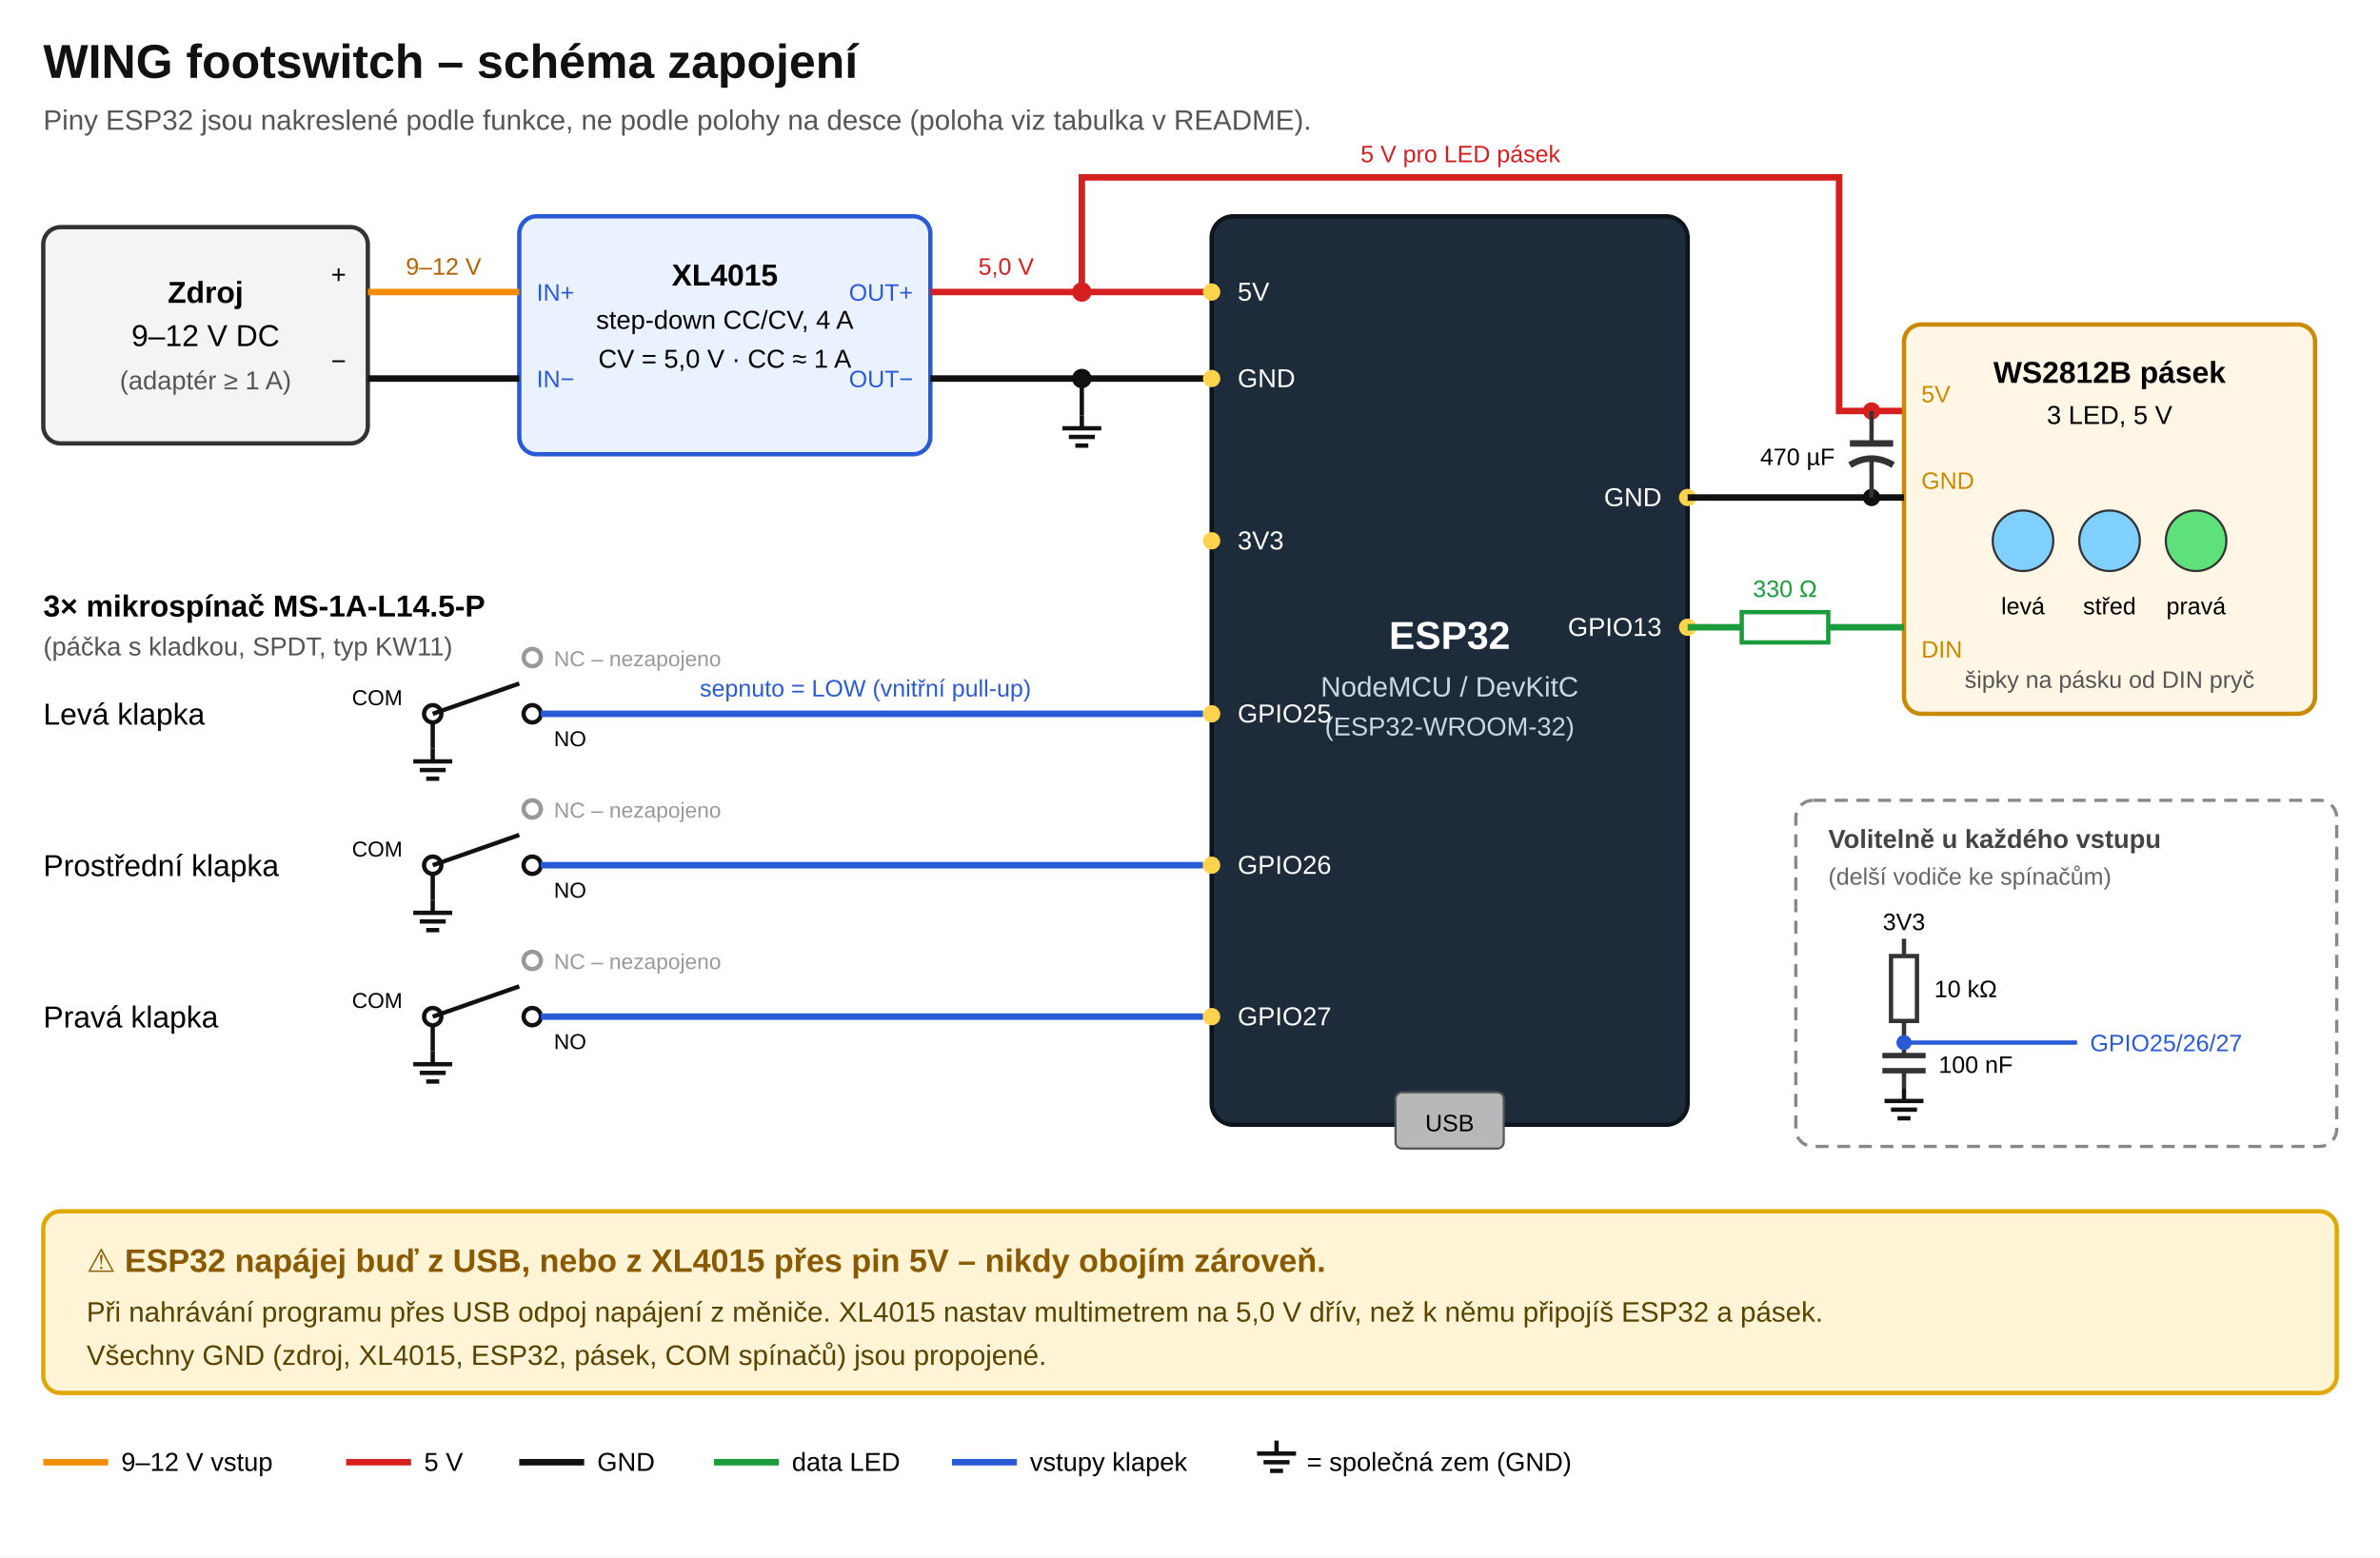
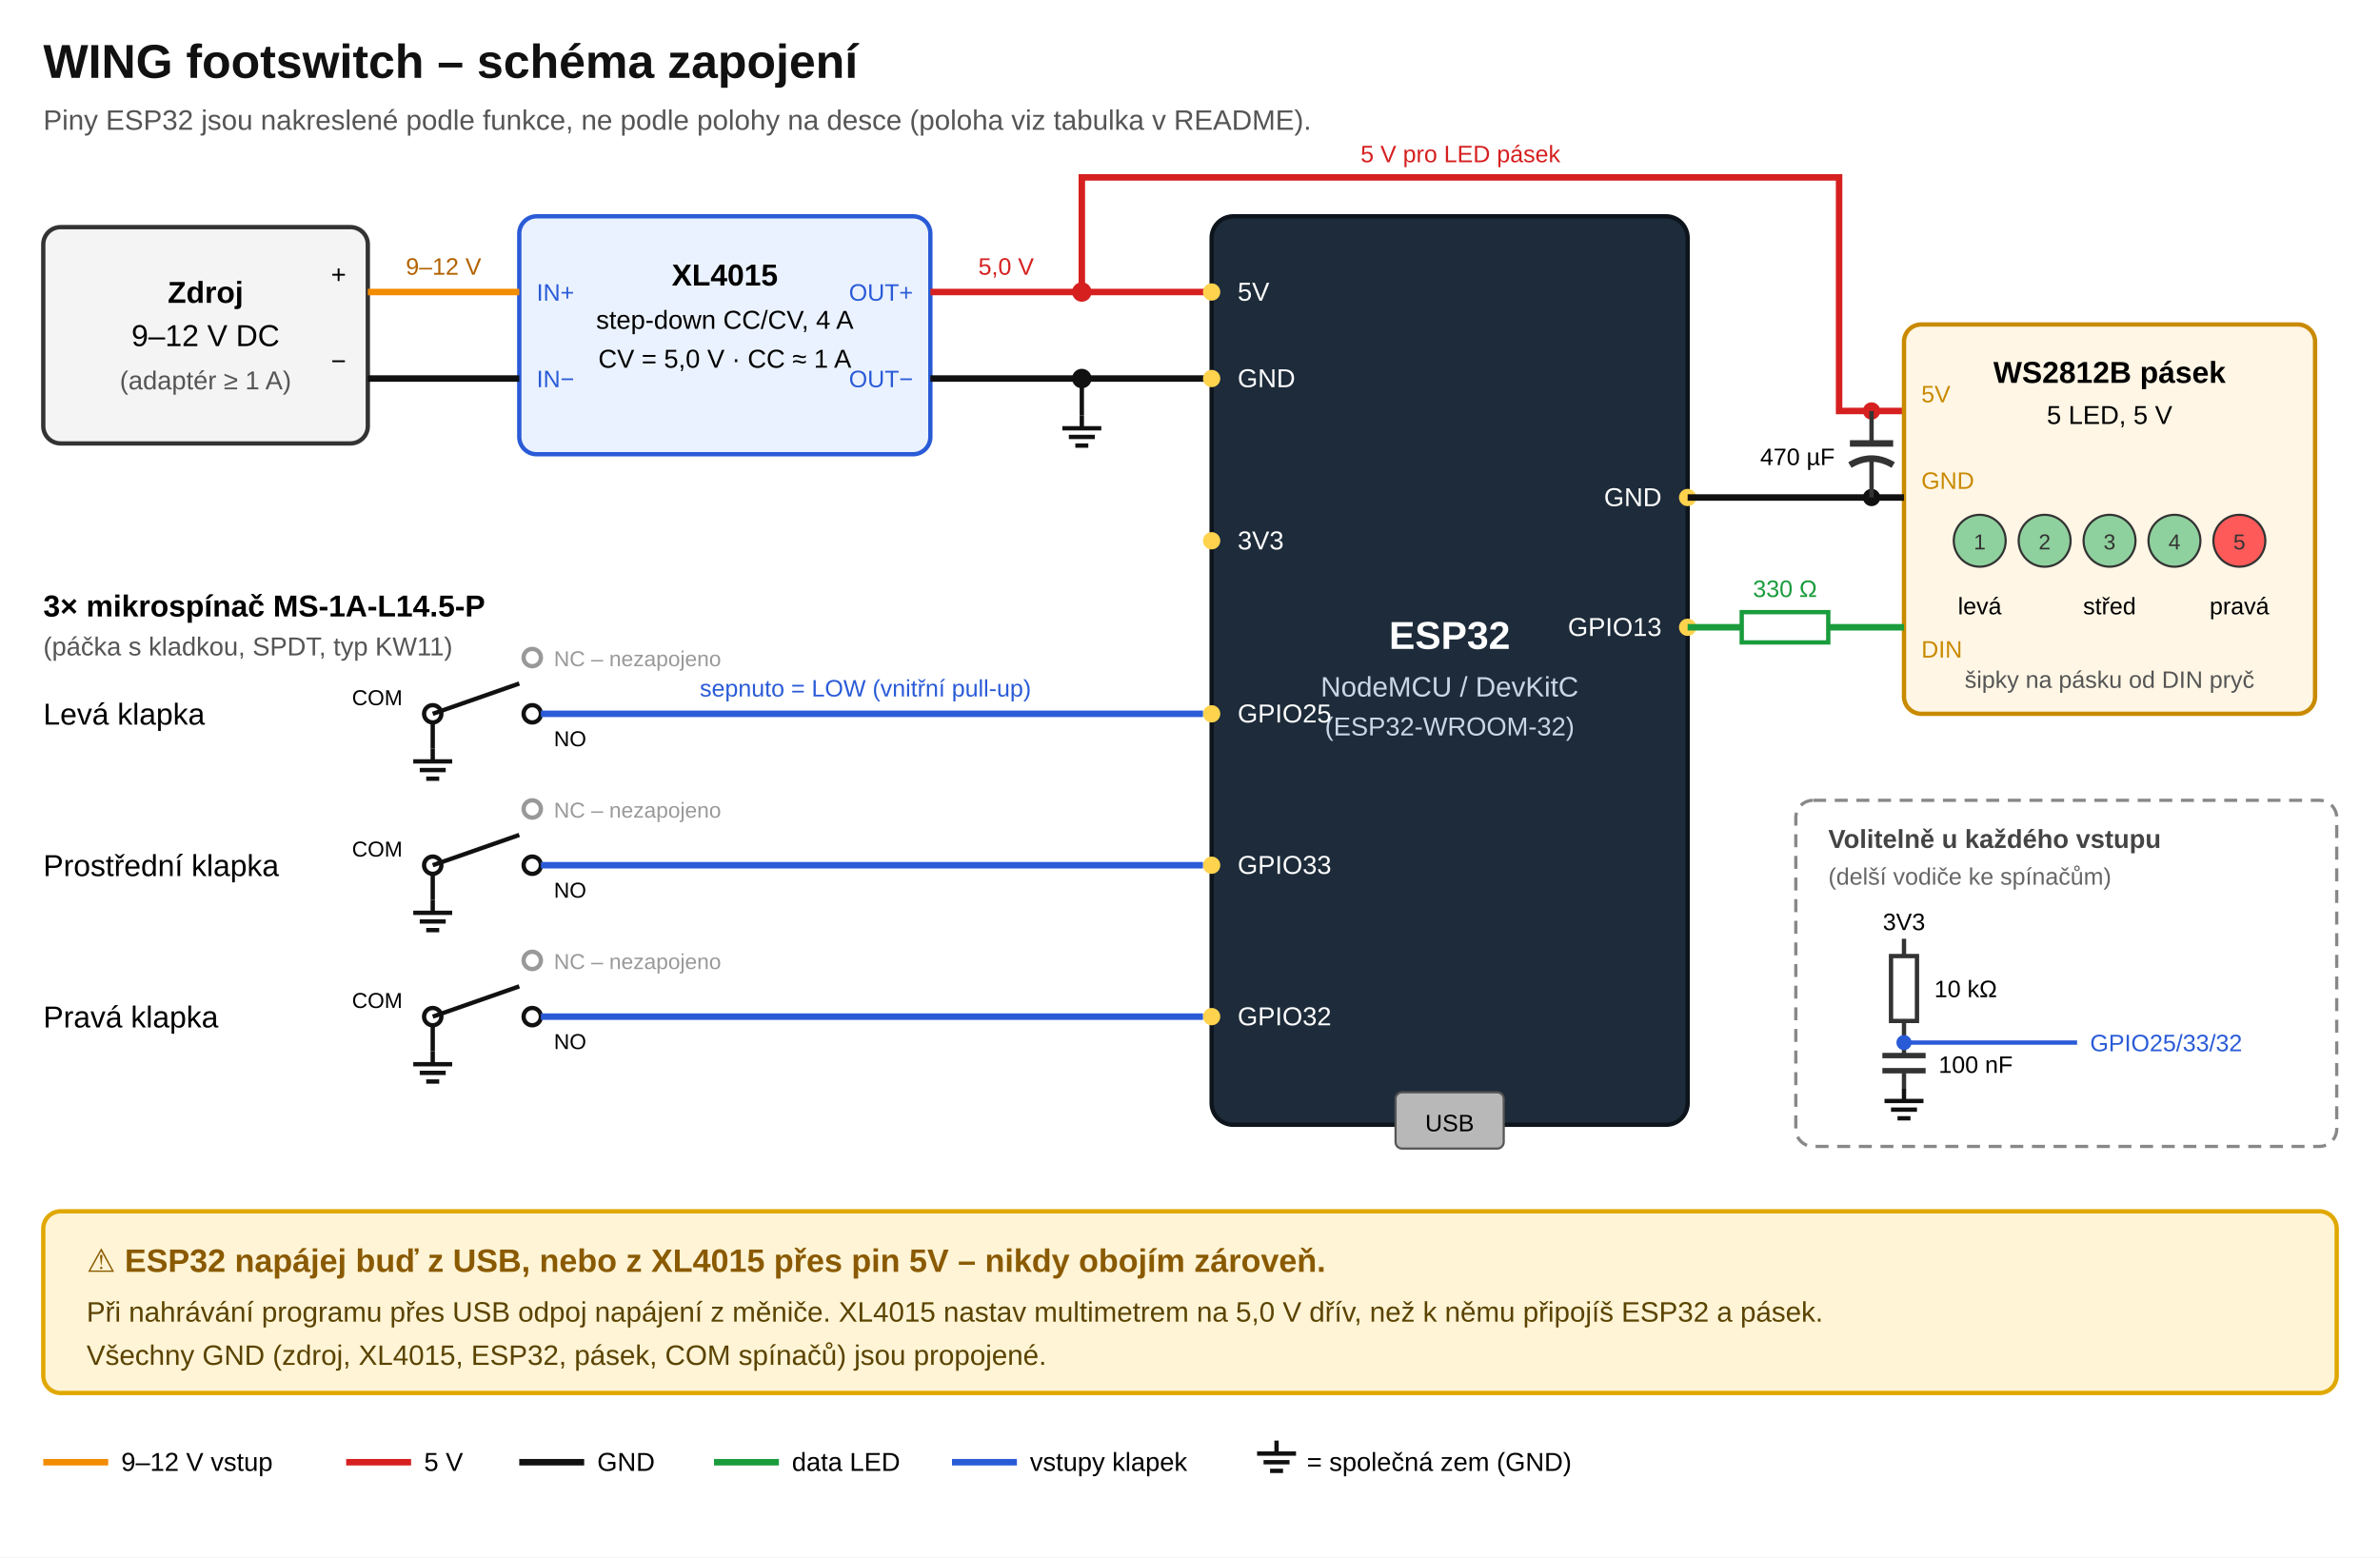
<svg xmlns="http://www.w3.org/2000/svg" viewBox="0 0 1100 720" width="1100" height="720" font-family="Segoe UI, Arial, sans-serif" font-size="14">
  <defs>
    <g id="gnd" stroke="#111" stroke-width="2" fill="none">
      <line x1="0" y1="0" x2="0" y2="6" />
      <line x1="-9" y1="6" x2="9" y2="6" />
      <line x1="-6" y1="10" x2="6" y2="10" />
      <line x1="-3" y1="14" x2="3" y2="14" />
    </g>
  </defs>
  <rect x="0" y="0" width="1100" height="720" fill="#ffffff" />
  <text x="20" y="36" font-size="22" font-weight="bold" fill="#111">WING footswitch – schéma zapojení</text>
  <text x="20" y="60" font-size="13" fill="#555">Piny ESP32 jsou nakreslené podle funkce, ne podle polohy na desce (poloha viz tabulka v README).</text>
  <rect x="20" y="105" width="150" height="100" rx="8" fill="#f4f4f4" stroke="#333" stroke-width="2" />
  <text x="95" y="140" text-anchor="middle" font-weight="bold">Zdroj</text>
  <text x="95" y="160" text-anchor="middle">9–12 V DC</text>
  <text x="95" y="180" text-anchor="middle" font-size="12" fill="#555">(adaptér ≥ 1 A)</text>
  <text x="160" y="131" text-anchor="end" font-size="12">+</text>
  <text x="160" y="171" text-anchor="end" font-size="12">−</text>
  <rect x="240" y="100" width="190" height="110" rx="8" fill="#eaf2ff" stroke="#2a5bd7" stroke-width="2" />
  <text x="335" y="132" text-anchor="middle" font-weight="bold">XL4015</text>
  <text x="335" y="152" text-anchor="middle" font-size="12">step-down CC/CV, 4 A</text>
  <text x="335" y="170" text-anchor="middle" font-size="12">CV = 5,0 V · CC ≈ 1 A</text>
  <text x="248" y="139" font-size="11" fill="#2a5bd7">IN+</text>
  <text x="248" y="179" font-size="11" fill="#2a5bd7">IN−</text>
  <text x="422" y="139" font-size="11" fill="#2a5bd7" text-anchor="end">OUT+</text>
  <text x="422" y="179" font-size="11" fill="#2a5bd7" text-anchor="end">OUT−</text>
  <line x1="170" y1="135" x2="240" y2="135" stroke="#f28c00" stroke-width="3" />
  <line x1="170" y1="175" x2="240" y2="175" stroke="#111" stroke-width="3" />
  <text x="205" y="127" text-anchor="middle" font-size="11" fill="#b36200">9–12 V</text>
  <polyline points="430,135 560,135" fill="none" stroke="#d62020" stroke-width="3" />
  <polyline points="500,135 500,82 850,82 850,190 880,190" fill="none" stroke="#d62020" stroke-width="3" />
  <circle cx="500" cy="135" r="4.5" fill="#d62020" />
  <text x="465" y="127" text-anchor="middle" font-size="11" fill="#d62020">5,0 V</text>
  <text x="675" y="75" text-anchor="middle" font-size="11" fill="#d62020">5 V pro LED pásek</text>
  <line x1="430" y1="175" x2="560" y2="175" stroke="#111" stroke-width="3" />
  <circle cx="500" cy="175" r="4.5" fill="#111" />
  <line x1="500" y1="175" x2="500" y2="192" stroke="#111" stroke-width="2" />
  <use href="#gnd" x="500" y="192" />
  <rect x="560" y="100" width="220" height="420" rx="10" fill="#1d2b3a" stroke="#0d141c" stroke-width="2" />
  <text x="670" y="300" text-anchor="middle" font-size="18" font-weight="bold" fill="#ffffff">ESP32</text>
  <text x="670" y="322" text-anchor="middle" font-size="13" fill="#c9d6e3">NodeMCU / DevKitC</text>
  <text x="670" y="340" text-anchor="middle" font-size="12" fill="#c9d6e3">(ESP32-WROOM-32)</text>
  <rect x="645" y="505" width="50" height="26" rx="3" fill="#b8b8b8" stroke="#555" />
  <text x="670" y="523" text-anchor="middle" font-size="11">USB</text>
  <g font-size="12" fill="#ffffff">
    <circle cx="560" cy="135" r="4" fill="#ffd34d" />
    <text x="572" y="139">5V</text>
    <circle cx="560" cy="175" r="4" fill="#ffd34d" />
    <text x="572" y="179">GND</text>
    <circle cx="560" cy="250" r="4" fill="#ffd34d" />
    <text x="572" y="254">3V3</text>
    <circle cx="560" cy="330" r="4" fill="#ffd34d" />
    <text x="572" y="334">GPIO25</text>
    <circle cx="560" cy="400" r="4" fill="#ffd34d" />
-     <text x="572" y="404">GPIO26</text>
+     <text x="572" y="404">GPIO33</text>
    <circle cx="560" cy="470" r="4" fill="#ffd34d" />
-     <text x="572" y="474">GPIO27</text>
+     <text x="572" y="474">GPIO32</text>
  </g>
  <g font-size="12" fill="#ffffff" text-anchor="end">
    <circle cx="780" cy="230" r="4" fill="#ffd34d" />
    <text x="768" y="234">GND</text>
    <circle cx="780" cy="290" r="4" fill="#ffd34d" />
    <text x="768" y="294">GPIO13</text>
  </g>
  <rect x="880" y="150" width="190" height="180" rx="8" fill="#fff6e5" stroke="#c98a00" stroke-width="2" />
  <text x="975" y="177" text-anchor="middle" font-weight="bold">WS2812B pásek</text>
-   <text x="975" y="196" text-anchor="middle" font-size="12">3 LED, 5 V</text>
-   <circle cx="935" cy="250" r="14" fill="#7fd0ff" stroke="#333" />
-   <circle cx="975" cy="250" r="14" fill="#7fd0ff" stroke="#333" />
-   <circle cx="1015" cy="250" r="14" fill="#5ee07a" stroke="#333" />
-   <text x="935" y="284" text-anchor="middle" font-size="11">levá</text>
+   <text x="975" y="196" text-anchor="middle" font-size="12">5 LED, 5 V</text>
+   <circle cx="915" cy="250" r="12" fill="#8fd19e" stroke="#333" />
+   <circle cx="945" cy="250" r="12" fill="#8fd19e" stroke="#333" />
+   <circle cx="975" cy="250" r="12" fill="#8fd19e" stroke="#333" />
+   <circle cx="1005" cy="250" r="12" fill="#8fd19e" stroke="#333" />
+   <circle cx="1035" cy="250" r="12" fill="#ff5a5a" stroke="#333" />
+   <g font-size="10" text-anchor="middle" fill="#333">
+     <text x="915" y="254">1</text>
+     <text x="945" y="254">2</text>
+     <text x="975" y="254">3</text>
+     <text x="1005" y="254">4</text>
+     <text x="1035" y="254">5</text>
+   </g>
+   <text x="915" y="284" text-anchor="middle" font-size="11">levá</text>
  <text x="975" y="284" text-anchor="middle" font-size="11">střed</text>
-   <text x="1015" y="284" text-anchor="middle" font-size="11">pravá</text>
+   <text x="1035" y="284" text-anchor="middle" font-size="11">pravá</text>
  <text x="975" y="318" text-anchor="middle" font-size="11" fill="#555">šipky na pásku od DIN pryč</text>
  <text x="888" y="186" font-size="11" fill="#c98a00">5V</text>
  <text x="888" y="226" font-size="11" fill="#c98a00">GND</text>
  <text x="888" y="304" font-size="11" fill="#c98a00">DIN</text>
  <line x1="780" y1="230" x2="880" y2="230" stroke="#111" stroke-width="3" />
  <line x1="780" y1="290" x2="805" y2="290" stroke="#1a9c3c" stroke-width="3" />
  <rect x="805" y="283" width="40" height="14" fill="#ffffff" stroke="#1a9c3c" stroke-width="2" />
  <line x1="845" y1="290" x2="880" y2="290" stroke="#1a9c3c" stroke-width="3" />
  <text x="825" y="276" text-anchor="middle" font-size="11" fill="#1a9c3c">330 Ω</text>
  <circle cx="865" cy="190" r="4" fill="#d62020" />
  <circle cx="865" cy="230" r="4" fill="#111" />
  <line x1="865" y1="190" x2="865" y2="205" stroke="#333" stroke-width="2" />
  <line x1="855" y1="205" x2="875" y2="205" stroke="#333" stroke-width="3" />
  <path d="M855 215 Q865 209 875 215" fill="none" stroke="#333" stroke-width="3" />
  <line x1="865" y1="212" x2="865" y2="230" stroke="#333" stroke-width="2" />
  <text x="848" y="215" text-anchor="end" font-size="11">470 µF</text>
  <text x="20" y="285" font-weight="bold">3× mikrospínač MS-1A-L14.5-P</text>
  <text x="20" y="303" font-size="12" fill="#555">(páčka s kladkou, SPDT, typ KW11)</text>
  <g id="sw-left">
    <text x="20" y="335">Levá klapka</text>
    <circle cx="200" cy="330" r="4" fill="#fff" stroke="#111" stroke-width="2" />
    <line x1="200" y1="330" x2="240" y2="316" stroke="#111" stroke-width="2" />
    <circle cx="246" cy="330" r="4" fill="#fff" stroke="#111" stroke-width="2" />
    <circle cx="246" cy="304" r="4" fill="#fff" stroke="#999" stroke-width="2" />
    <text x="256" y="308" font-size="10" fill="#999">NC – nezapojeno</text>
    <text x="186" y="326" font-size="10" text-anchor="end">COM</text>
    <text x="256" y="345" font-size="10">NO</text>
    <line x1="200" y1="334" x2="200" y2="346" stroke="#111" stroke-width="2" />
    <use href="#gnd" x="200" y="346" />
    <line x1="250" y1="330" x2="556" y2="330" stroke="#2a5bd7" stroke-width="3" />
  </g>
  <g>
    <text x="20" y="405">Prostřední klapka</text>
    <circle cx="200" cy="400" r="4" fill="#fff" stroke="#111" stroke-width="2" />
    <line x1="200" y1="400" x2="240" y2="386" stroke="#111" stroke-width="2" />
    <circle cx="246" cy="400" r="4" fill="#fff" stroke="#111" stroke-width="2" />
    <circle cx="246" cy="374" r="4" fill="#fff" stroke="#999" stroke-width="2" />
    <text x="256" y="378" font-size="10" fill="#999">NC – nezapojeno</text>
    <text x="186" y="396" font-size="10" text-anchor="end">COM</text>
    <text x="256" y="415" font-size="10">NO</text>
    <line x1="200" y1="404" x2="200" y2="416" stroke="#111" stroke-width="2" />
    <use href="#gnd" x="200" y="416" />
    <line x1="250" y1="400" x2="556" y2="400" stroke="#2a5bd7" stroke-width="3" />
  </g>
  <g>
    <text x="20" y="475">Pravá klapka</text>
    <circle cx="200" cy="470" r="4" fill="#fff" stroke="#111" stroke-width="2" />
    <line x1="200" y1="470" x2="240" y2="456" stroke="#111" stroke-width="2" />
    <circle cx="246" cy="470" r="4" fill="#fff" stroke="#111" stroke-width="2" />
    <circle cx="246" cy="444" r="4" fill="#fff" stroke="#999" stroke-width="2" />
    <text x="256" y="448" font-size="10" fill="#999">NC – nezapojeno</text>
    <text x="186" y="466" font-size="10" text-anchor="end">COM</text>
    <text x="256" y="485" font-size="10">NO</text>
    <line x1="200" y1="474" x2="200" y2="486" stroke="#111" stroke-width="2" />
    <use href="#gnd" x="200" y="486" />
    <line x1="250" y1="470" x2="556" y2="470" stroke="#2a5bd7" stroke-width="3" />
  </g>
  <text x="400" y="322" text-anchor="middle" font-size="11" fill="#2a5bd7">sepnuto = LOW (vnitřní pull-up)</text>
  <rect x="830" y="370" width="250" height="160" rx="8" fill="none" stroke="#888" stroke-width="1.5" stroke-dasharray="6 4" />
  <text x="845" y="392" font-size="12" font-weight="bold" fill="#444">Volitelně u každého vstupu</text>
  <text x="845" y="409" font-size="11" fill="#666">(delší vodiče ke spínačům)</text>
  <text x="880" y="430" text-anchor="middle" font-size="11">3V3</text>
  <line x1="880" y1="434" x2="880" y2="442" stroke="#333" stroke-width="2" />
  <rect x="874" y="442" width="12" height="30" fill="#fff" stroke="#333" stroke-width="2" />
  <text x="894" y="461" font-size="11">10 kΩ</text>
  <line x1="880" y1="472" x2="880" y2="488" stroke="#333" stroke-width="2" />
  <circle cx="880" cy="482" r="3.5" fill="#2a5bd7" />
  <line x1="880" y1="482" x2="960" y2="482" stroke="#2a5bd7" stroke-width="2" />
-   <text x="966" y="486" font-size="11" fill="#2a5bd7">GPIO25/26/27</text>
+   <text x="966" y="486" font-size="11" fill="#2a5bd7">GPIO25/33/32</text>
  <line x1="870" y1="488" x2="890" y2="488" stroke="#333" stroke-width="2.5" />
  <line x1="870" y1="495" x2="890" y2="495" stroke="#333" stroke-width="2.5" />
  <text x="896" y="496" font-size="11">100 nF</text>
  <line x1="880" y1="495" x2="880" y2="503" stroke="#333" stroke-width="2" />
  <use href="#gnd" x="880" y="503" />
  <rect x="20" y="560" width="1060" height="84" rx="8" fill="#fff4d6" stroke="#e0a800" stroke-width="2" />
  <text x="40" y="588" font-size="15" font-weight="bold" fill="#8a5a00">⚠ ESP32 napájej buď z USB, nebo z XL4015 přes pin 5V – nikdy obojím zároveň.</text>
  <text x="40" y="611" font-size="13" fill="#5a4300">Při nahrávání programu přes USB odpoj napájení z měniče. XL4015 nastav multimetrem na 5,0 V dřív, než k němu připojíš ESP32 a pásek.</text>
  <text x="40" y="631" font-size="13" fill="#5a4300">Všechny GND (zdroj, XL4015, ESP32, pásek, COM spínačů) jsou propojené.</text>
  <g font-size="12">
    <line x1="20" y1="676" x2="50" y2="676" stroke="#f28c00" stroke-width="3" />
    <text x="56" y="680">9–12 V vstup</text>
    <line x1="160" y1="676" x2="190" y2="676" stroke="#d62020" stroke-width="3" />
    <text x="196" y="680">5 V</text>
    <line x1="240" y1="676" x2="270" y2="676" stroke="#111" stroke-width="3" />
    <text x="276" y="680">GND</text>
    <line x1="330" y1="676" x2="360" y2="676" stroke="#1a9c3c" stroke-width="3" />
    <text x="366" y="680">data LED</text>
    <line x1="440" y1="676" x2="470" y2="676" stroke="#2a5bd7" stroke-width="3" />
    <text x="476" y="680">vstupy klapek</text>
    <use href="#gnd" x="590" y="666" />
    <text x="604" y="680">= společná zem (GND)</text>
  </g>
</svg>
